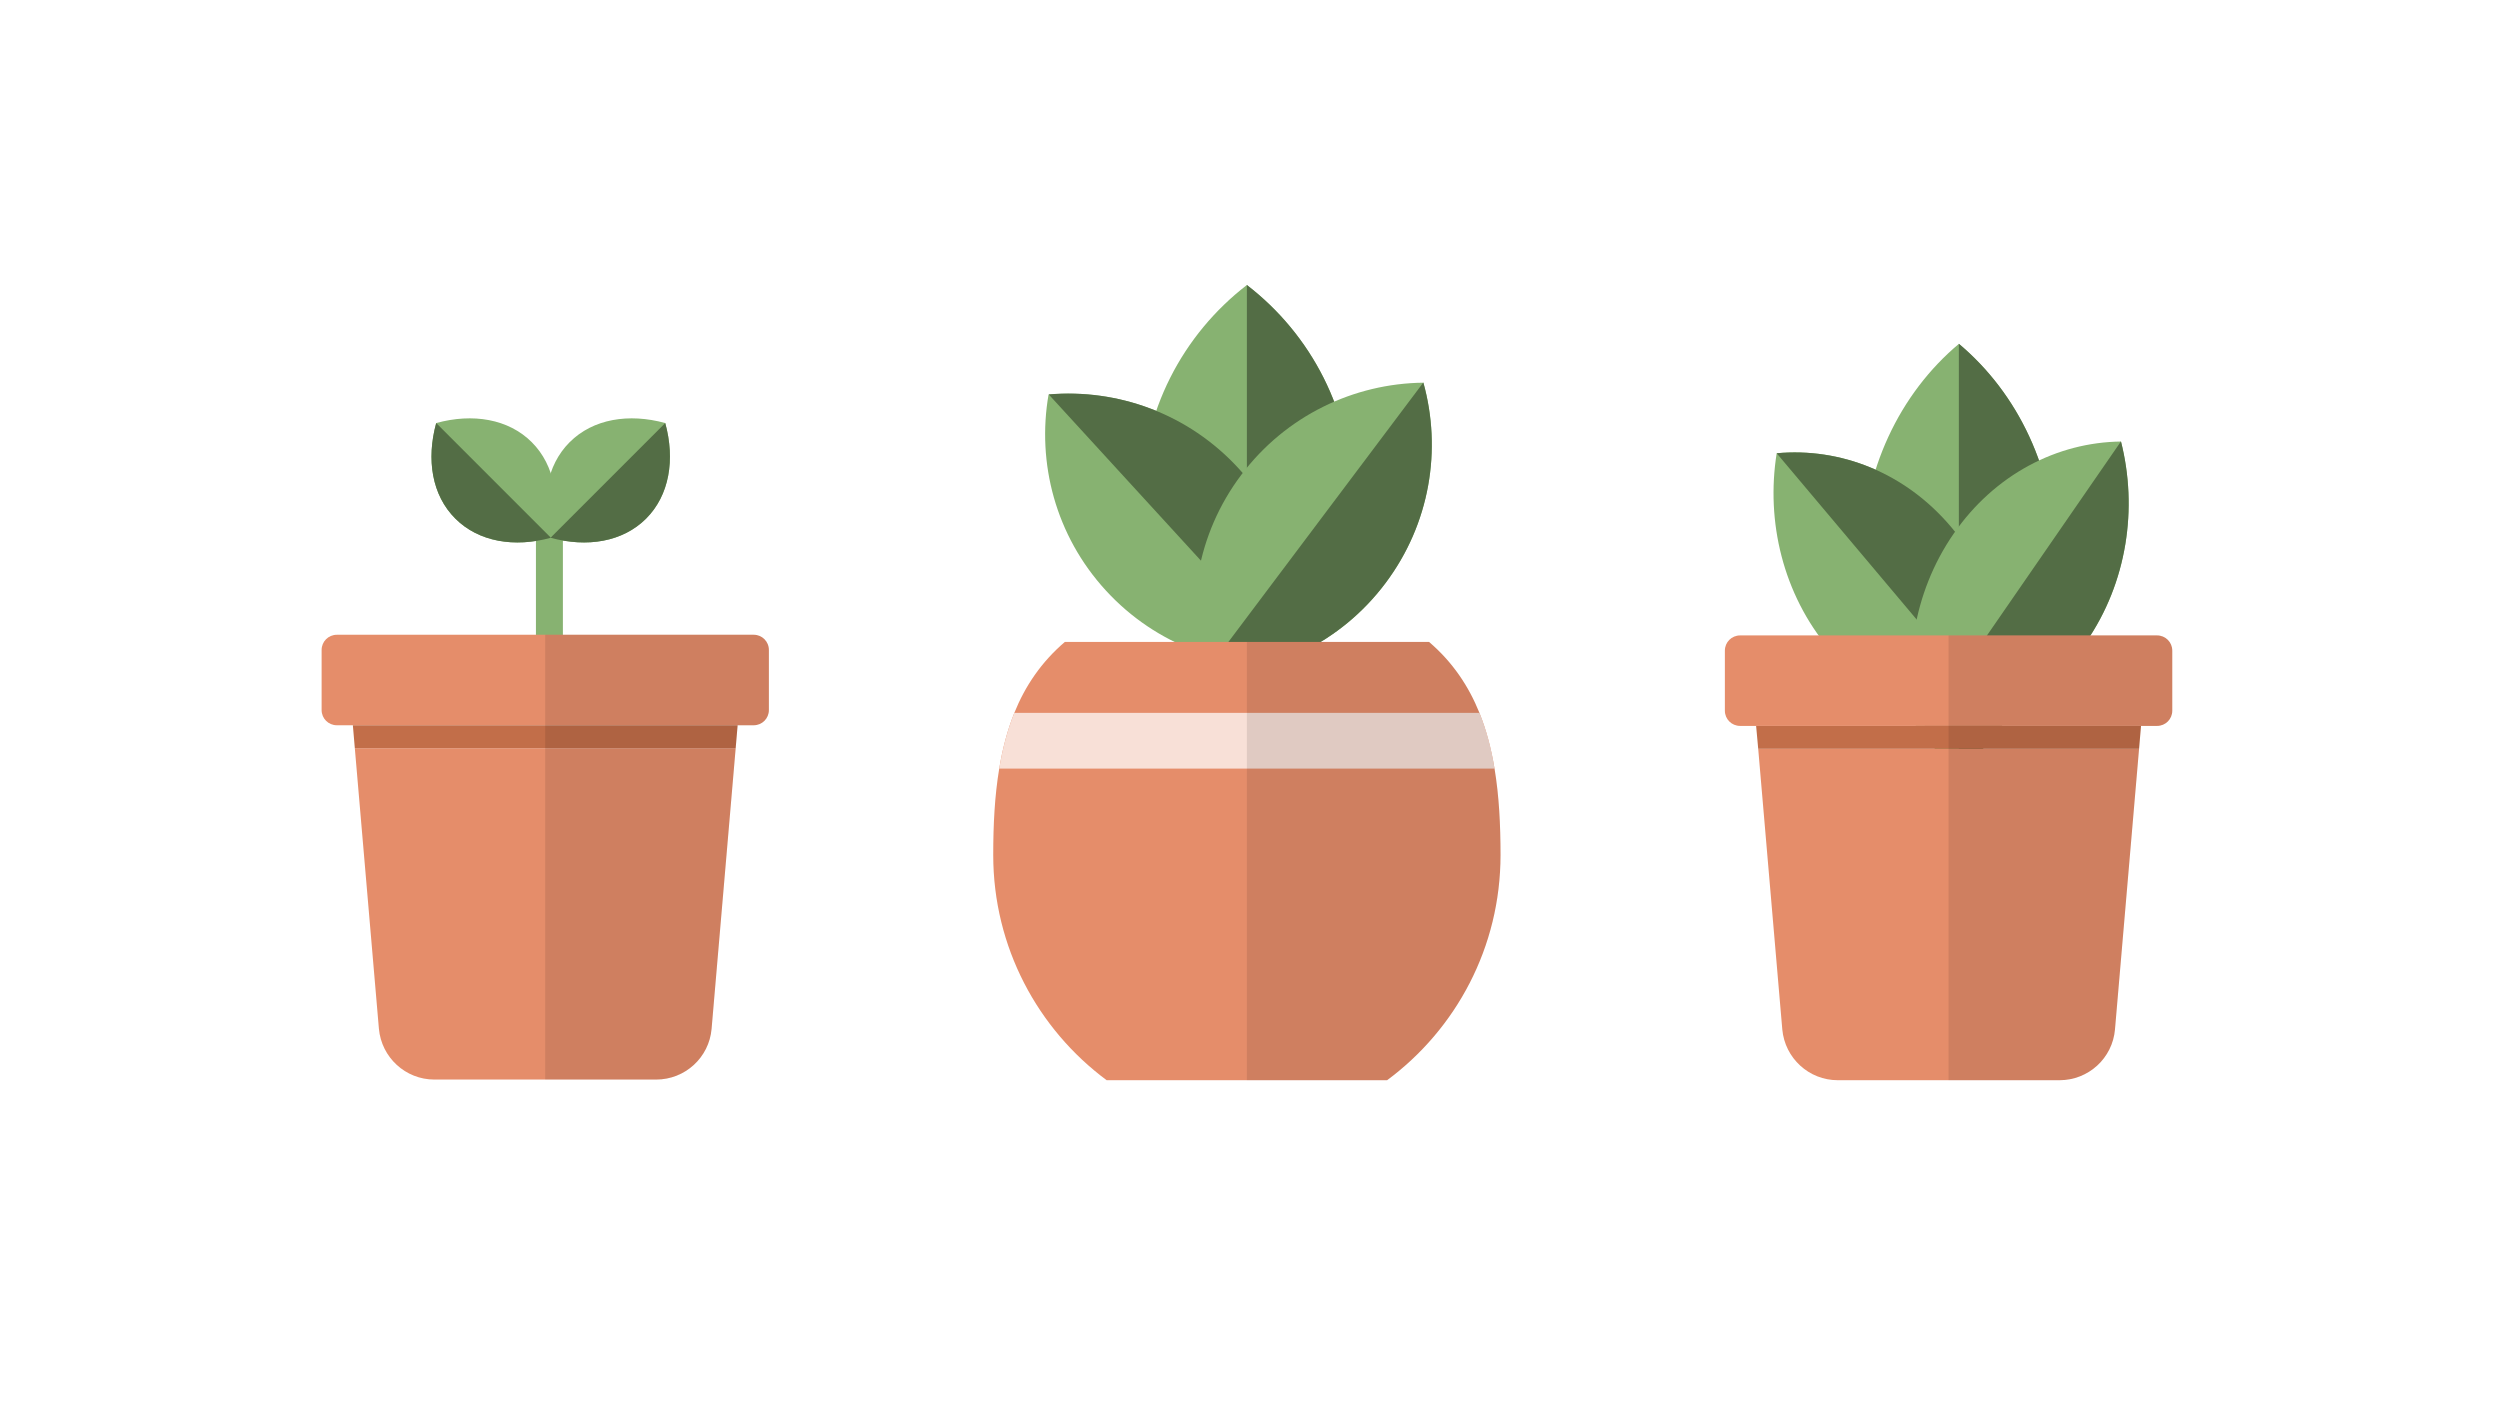
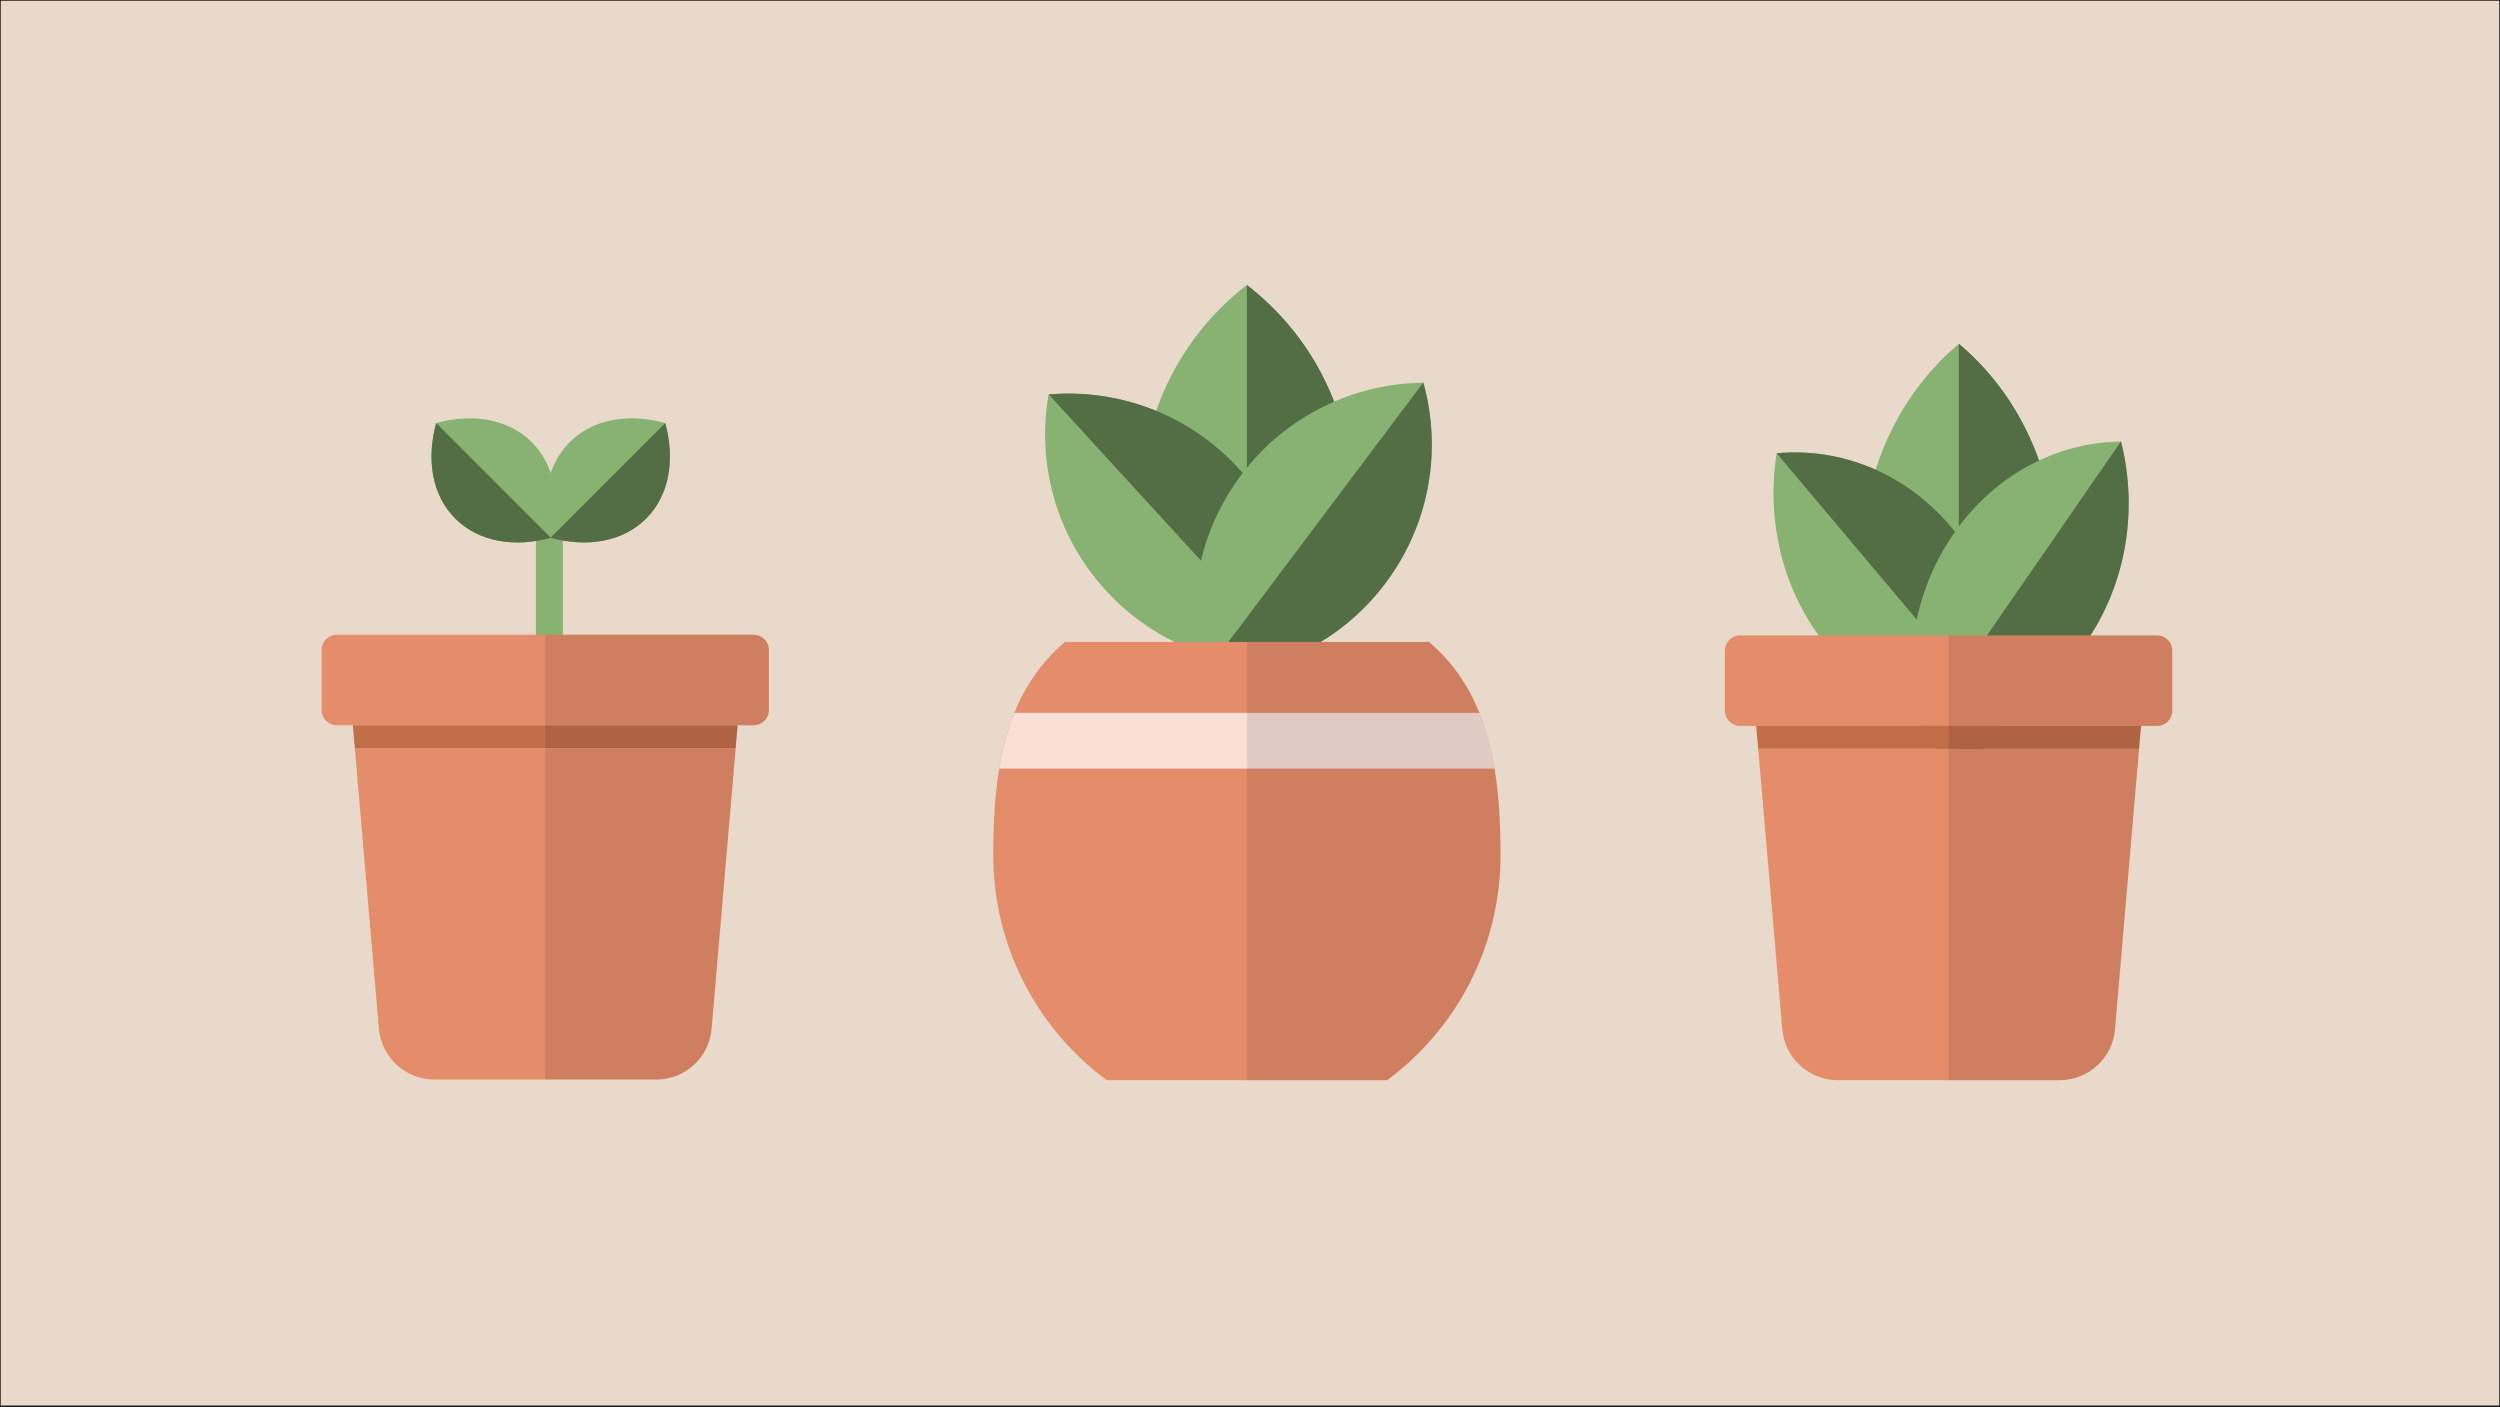
<svg xmlns="http://www.w3.org/2000/svg" version="1.1" id="Layer_1" x="0px" y="0px" viewBox="0 0 1920 1080" style="enable-background:new 0 0 1920 1080;" xml:space="preserve">
  <style type="text/css">
- 	.st0{fill:#87B271;}
- 	.st1{fill:#536D45;}
- 	.st2{fill:#E58D6A;}
- 	.st3{fill:#C26E49;}
- 	.st4{opacity:0.1;}
- 	.st5{fill:#F8E0D7;}
+ 	.st0{fill:#E8D9CA;stroke:#000000;stroke-miterlimit:10;}
+ 	.st1{fill:#87B271;}
+ 	.st2{fill:#536D45;}
+ 	.st3{fill:#E58D6A;}
+ 	.st4{fill:#C26E49;}
+ 	.st5{opacity:0.1;enable-background:new    ;}
+ 	.st6{fill:#F8E0D7;}
</style>
-   <rect x="411.6" y="397.6" class="st0" width="20.7" height="108" />
+   <rect class="st0" width="1920" height="1080" />
+   <rect x="411.6" y="397.6" class="st1" width="20.7" height="108" />
  <g>
    <g>
-       <path class="st0" d="M1578.7,428.4c0,66.9-29.1,126.4-74.3,164.3c-45.2-37.9-74.3-97.4-74.3-164.3s29.1-126.4,74.3-164.3    C1549.6,301.9,1578.7,361.4,1578.7,428.4z" />
-       <path class="st1" d="M1578.7,428.4c0,66.9-29.1,126.4-74.3,164.3V264C1549.6,301.9,1578.7,361.4,1578.7,428.4z" />
+       <path class="st1" d="M1578.7,428.4c0,66.9-29.1,126.4-74.3,164.3c-45.2-37.9-74.3-97.4-74.3-164.3s29.1-126.4,74.3-164.3    C1549.6,301.9,1578.7,361.4,1578.7,428.4z" />
+       <path class="st2" d="M1578.7,428.4c0,66.9-29.1,126.4-74.3,164.3V264C1549.6,301.9,1578.7,361.4,1578.7,428.4z" />
    </g>
    <g>
-       <path class="st0" d="M1498.7,405c35.5,42.2,48.8,98.1,40.4,150.5c-48.7,4.5-98.6-14.7-134.2-56.9c-35.5-42.2-48.8-98.1-40.4-150.5    C1413.2,343.6,1463.2,362.8,1498.7,405z" />
-       <path class="st1" d="M1498.7,405c35.5,42.2,48.8,98.1,40.4,150.5l-174.6-207.4C1413.2,343.6,1463.2,362.8,1498.7,405z" />
+       <path class="st1" d="M1498.7,405c35.5,42.2,48.8,98.1,40.4,150.5c-48.7,4.5-98.6-14.7-134.2-56.9c-35.5-42.2-48.8-98.1-40.4-150.5    C1413.2,343.6,1463.2,362.8,1498.7,405z" />
+       <path class="st2" d="M1498.7,405c35.5,42.2,48.8,98.1,40.4,150.5l-174.6-207.4C1413.2,343.6,1463.2,362.8,1498.7,405z" />
    </g>
    <g>
-       <path class="st0" d="M1602.1,493.1c-31.6,45.8-79.7,70.2-128.5,70.8c-13-51.2-4.8-108.3,26.8-154s79.6-70.2,128.5-70.8    C1641.9,390.3,1633.7,447.3,1602.1,493.1z" />
-       <path class="st1" d="M1602.1,493.1c-31.6,45.8-79.7,70.2-128.5,70.8l155.3-224.9C1641.9,390.3,1633.7,447.3,1602.1,493.1z" />
+       <path class="st1" d="M1602.1,493.1c-31.6,45.8-79.7,70.2-128.5,70.8c-13-51.2-4.8-108.3,26.8-154s79.6-70.2,128.5-70.8    C1641.9,390.3,1633.7,447.3,1602.1,493.1z" />
+       <path class="st2" d="M1602.1,493.1c-31.6,45.8-79.7,70.2-128.5,70.8L1628.9,339C1641.9,390.3,1633.7,447.3,1602.1,493.1z" />
    </g>
  </g>
  <g>
    <g>
-       <path class="st0" d="M1038.5,383.2c0,66.9-31.7,126.4-80.9,164.3c-49.2-37.9-80.9-97.4-80.9-164.3s31.7-126.4,80.9-164.3    C1006.8,256.7,1038.5,316.3,1038.5,383.2z" />
-       <path class="st1" d="M1038.5,383.2c0,66.9-31.7,126.4-80.9,164.3V218.9C1006.8,256.7,1038.5,316.3,1038.5,383.2z" />
+       <path class="st1" d="M1038.5,383.2c0,66.9-31.7,126.4-80.9,164.3c-49.2-37.9-80.9-97.4-80.9-164.3s31.7-126.4,80.9-164.3    C1006.8,256.7,1038.5,316.3,1038.5,383.2z" />
+       <path class="st2" d="M1038.5,383.2c0,66.9-31.7,126.4-80.9,164.3V218.9C1006.8,256.7,1038.5,316.3,1038.5,383.2z" />
    </g>
    <g>
-       <path class="st0" d="M951.4,359.9c38.7,42.2,53.1,98.1,44,150.5c-53,4.5-107.4-14.7-146.1-56.9c-38.7-42.2-53.1-98.1-44-150.5    C858.3,298.4,912.7,317.6,951.4,359.9z" />
-       <path class="st1" d="M951.4,359.9c38.7,42.2,53.1,98.1,44,150.5L805.4,302.9C858.3,298.4,912.7,317.6,951.4,359.9z" />
+       <path class="st1" d="M951.4,359.9c38.7,42.2,53.1,98.1,44,150.5c-53,4.5-107.4-14.7-146.1-56.9c-38.7-42.2-53.1-98.1-44-150.5    C858.3,298.4,912.7,317.6,951.4,359.9z" />
+       <path class="st2" d="M951.4,359.9c38.7,42.2,53.1,98.1,44,150.5l-190-207.5C858.3,298.4,912.7,317.6,951.4,359.9z" />
    </g>
    <g>
-       <path class="st0" d="M1064,447.9c-34.4,45.8-86.7,70.2-139.9,70.8c-14.2-51.2-5.2-108.3,29.2-154s86.7-70.2,139.9-70.8    C1107.4,345.1,1098.4,402.1,1064,447.9z" />
-       <path class="st1" d="M1064,447.9c-34.4,45.8-86.7,70.2-139.9,70.8l169-224.9C1107.4,345.1,1098.4,402.1,1064,447.9z" />
+       <path class="st1" d="M1064,447.9c-34.4,45.8-86.7,70.2-139.9,70.8c-14.2-51.2-5.2-108.3,29.2-154s86.7-70.2,139.9-70.8    C1107.4,345.1,1098.4,402.1,1064,447.9z" />
+       <path class="st2" d="M1064,447.9c-34.4,45.8-86.7,70.2-139.9,70.8l169-224.9C1107.4,345.1,1098.4,402.1,1064,447.9z" />
    </g>
  </g>
  <g>
-     <path class="st2" d="M1642.8,575.1l-18.5,215.5c-1.9,22.1-20.4,39-42.6,39h-170.3c-22.2,0-40.6-17-42.6-39l-18.5-215.5H1642.8z" />
-     <path class="st2" d="M1668.3,499.7v46.1c0,6.5-5.2,11.7-11.7,11.7h-320.2c-6.5,0-11.7-5.2-11.7-11.7v-46.1   c0-6.5,5.2-11.7,11.7-11.7h320.2C1663.1,488,1668.3,493.2,1668.3,499.7z" />
-     <polygon class="st3" points="1644.3,557.5 1642.8,575.1 1350.3,575.1 1348.7,557.5  " />
-     <path class="st4" d="M1668.3,499.7v46.1c0,6.5-5.2,11.7-11.7,11.7h-12.3l-1.5,17.6l-18.5,215.5c-1.9,22.1-20.4,39-42.6,39h-85.2   V488h160.1C1663.1,488,1668.3,493.2,1668.3,499.7z" />
+     <path class="st3" d="M1642.8,575.1l-18.5,215.5c-1.9,22.1-20.4,39-42.6,39h-170.3c-22.2,0-40.6-17-42.6-39l-18.5-215.5H1642.8z" />
+     <path class="st3" d="M1668.3,499.7v46.1c0,6.5-5.2,11.7-11.7,11.7h-320.2c-6.5,0-11.7-5.2-11.7-11.7v-46.1   c0-6.5,5.2-11.7,11.7-11.7h320.2C1663.1,488,1668.3,493.2,1668.3,499.7z" />
+     <polygon class="st4" points="1644.3,557.5 1642.8,575.1 1350.3,575.1 1348.7,557.5  " />
+     <path class="st5" d="M1668.3,499.7v46.1c0,6.5-5.2,11.7-11.7,11.7h-12.3l-1.5,17.6l-18.5,215.5c-1.9,22.1-20.4,39-42.6,39h-85.2   V488h160.1C1663.1,488,1668.3,493.2,1668.3,499.7z" />
  </g>
  <g>
-     <path class="st0" d="M496.2,398.3c-17.9,17.9-45.4,22.4-73.4,14.7c-7.7-28-3.2-55.5,14.7-73.4c17.9-17.9,45.4-22.4,73.4-14.7   C518.6,352.9,514.1,380.4,496.2,398.3z" />
-     <path class="st1" d="M496.2,398.3c-17.9,17.9-45.4,22.4-73.4,14.7l88.1-88.1C518.6,352.9,514.1,380.4,496.2,398.3z" />
+     <path class="st1" d="M496.2,398.3c-17.9,17.9-45.4,22.4-73.4,14.7c-7.7-28-3.2-55.5,14.7-73.4c17.9-17.9,45.4-22.4,73.4-14.7   C518.6,352.9,514.1,380.4,496.2,398.3z" />
+     <path class="st2" d="M496.2,398.3c-17.9,17.9-45.4,22.4-73.4,14.7l88.1-88.1C518.6,352.9,514.1,380.4,496.2,398.3z" />
  </g>
  <g>
-     <path class="st0" d="M349.7,398.3c17.9,17.9,45.4,22.4,73.4,14.7c7.7-28,3.2-55.5-14.7-73.4c-17.9-17.9-45.4-22.4-73.4-14.7   C327.3,352.9,331.7,380.4,349.7,398.3z" />
-     <path class="st1" d="M349.7,398.3c17.9,17.9,45.4,22.4,73.4,14.7L335,324.9C327.3,352.9,331.7,380.4,349.7,398.3z" />
+     <path class="st1" d="M349.7,398.3c17.9,17.9,45.4,22.4,73.4,14.7c7.7-28,3.2-55.5-14.7-73.4c-17.9-17.9-45.4-22.4-73.4-14.7   C327.3,352.9,331.7,380.4,349.7,398.3z" />
+     <path class="st2" d="M349.7,398.3c17.9,17.9,45.4,22.4,73.4,14.7L335,324.9C327.3,352.9,331.7,380.4,349.7,398.3z" />
  </g>
  <g>
-     <path class="st2" d="M565,574.6l-18.5,215.5c-1.9,22.1-20.4,39-42.6,39H333.6c-22.2,0-40.6-17-42.6-39l-18.5-215.5H565z" />
-     <path class="st2" d="M590.5,499.2v46.1c0,6.5-5.2,11.7-11.7,11.7H258.7c-6.5,0-11.7-5.2-11.7-11.7v-46.1c0-6.5,5.2-11.7,11.7-11.7   h320.2C585.3,487.5,590.5,492.7,590.5,499.2z" />
-     <polygon class="st3" points="566.5,557 565,574.6 272.5,574.6 271,557  " />
-     <path class="st4" d="M590.5,499.2v46.1c0,6.5-5.2,11.7-11.7,11.7h-12.3l-1.5,17.6l-18.5,215.5c-1.9,22.1-20.4,39-42.6,39h-85.2   V487.5h160.1C585.3,487.5,590.5,492.7,590.5,499.2z" />
+     <path class="st3" d="M565,574.6l-18.5,215.5c-1.9,22.1-20.4,39-42.6,39H333.6c-22.2,0-40.6-17-42.6-39l-18.5-215.5H565z" />
+     <path class="st3" d="M590.5,499.2v46.1c0,6.5-5.2,11.7-11.7,11.7H258.7c-6.5,0-11.7-5.2-11.7-11.7v-46.1c0-6.5,5.2-11.7,11.7-11.7   h320.2C585.3,487.5,590.5,492.7,590.5,499.2z" />
+     <polygon class="st4" points="566.5,557 565,574.6 272.5,574.6 271,557  " />
+     <path class="st5" d="M590.5,499.2v46.1c0,6.5-5.2,11.7-11.7,11.7h-12.3l-1.5,17.6l-18.5,215.5c-1.9,22.1-20.4,39-42.6,39h-85.2   V487.5h160.1C585.3,487.5,590.5,492.7,590.5,499.2z" />
  </g>
  <g>
-     <path class="st2" d="M1152.4,656.7c0,70.8-34.2,133.7-87.1,172.9H849.9c-52.8-39.2-87.1-102.1-87.1-172.9c0-23.2,1.1-45.5,4.6-66.4   c2.5-15.1,6.2-29.4,11.6-42.8c8.3-20.6,20.7-39,38.8-54.5h279.7c18.1,15.5,30.4,33.9,38.7,54.5c5.4,13.4,9.1,27.7,11.6,42.8   C1151.3,611.2,1152.4,633.5,1152.4,656.7z" />
-     <path class="st5" d="M1147.8,590.3H767.4c2.5-15.1,6.2-29.4,11.6-42.8h357.2C1141.7,560.9,1145.4,575.2,1147.8,590.3z" />
-     <path class="st4" d="M1152.4,656.7c0,70.8-34.2,133.7-87.1,172.9H957.6V493h139.9c18.1,15.5,30.4,33.9,38.7,54.5   c5.4,13.4,9.1,27.7,11.6,42.8C1151.3,611.2,1152.4,633.5,1152.4,656.7z" />
+     <path class="st3" d="M1152.4,656.7c0,70.8-34.2,133.7-87.1,172.9H849.9c-52.8-39.2-87.1-102.1-87.1-172.9c0-23.2,1.1-45.5,4.6-66.4   c2.5-15.1,6.2-29.4,11.6-42.8c8.3-20.6,20.7-39,38.8-54.5h279.7c18.1,15.5,30.4,33.9,38.7,54.5c5.4,13.4,9.1,27.7,11.6,42.8   C1151.3,611.2,1152.4,633.5,1152.4,656.7z" />
+     <path class="st6" d="M1147.8,590.3H767.4c2.5-15.1,6.2-29.4,11.6-42.8h357.2C1141.7,560.9,1145.4,575.2,1147.8,590.3z" />
+     <path class="st5" d="M1152.4,656.7c0,70.8-34.2,133.7-87.1,172.9H957.6V493h139.9c18.1,15.5,30.4,33.9,38.7,54.5   c5.4,13.4,9.1,27.7,11.6,42.8C1151.3,611.2,1152.4,633.5,1152.4,656.7z" />
  </g>
</svg>
